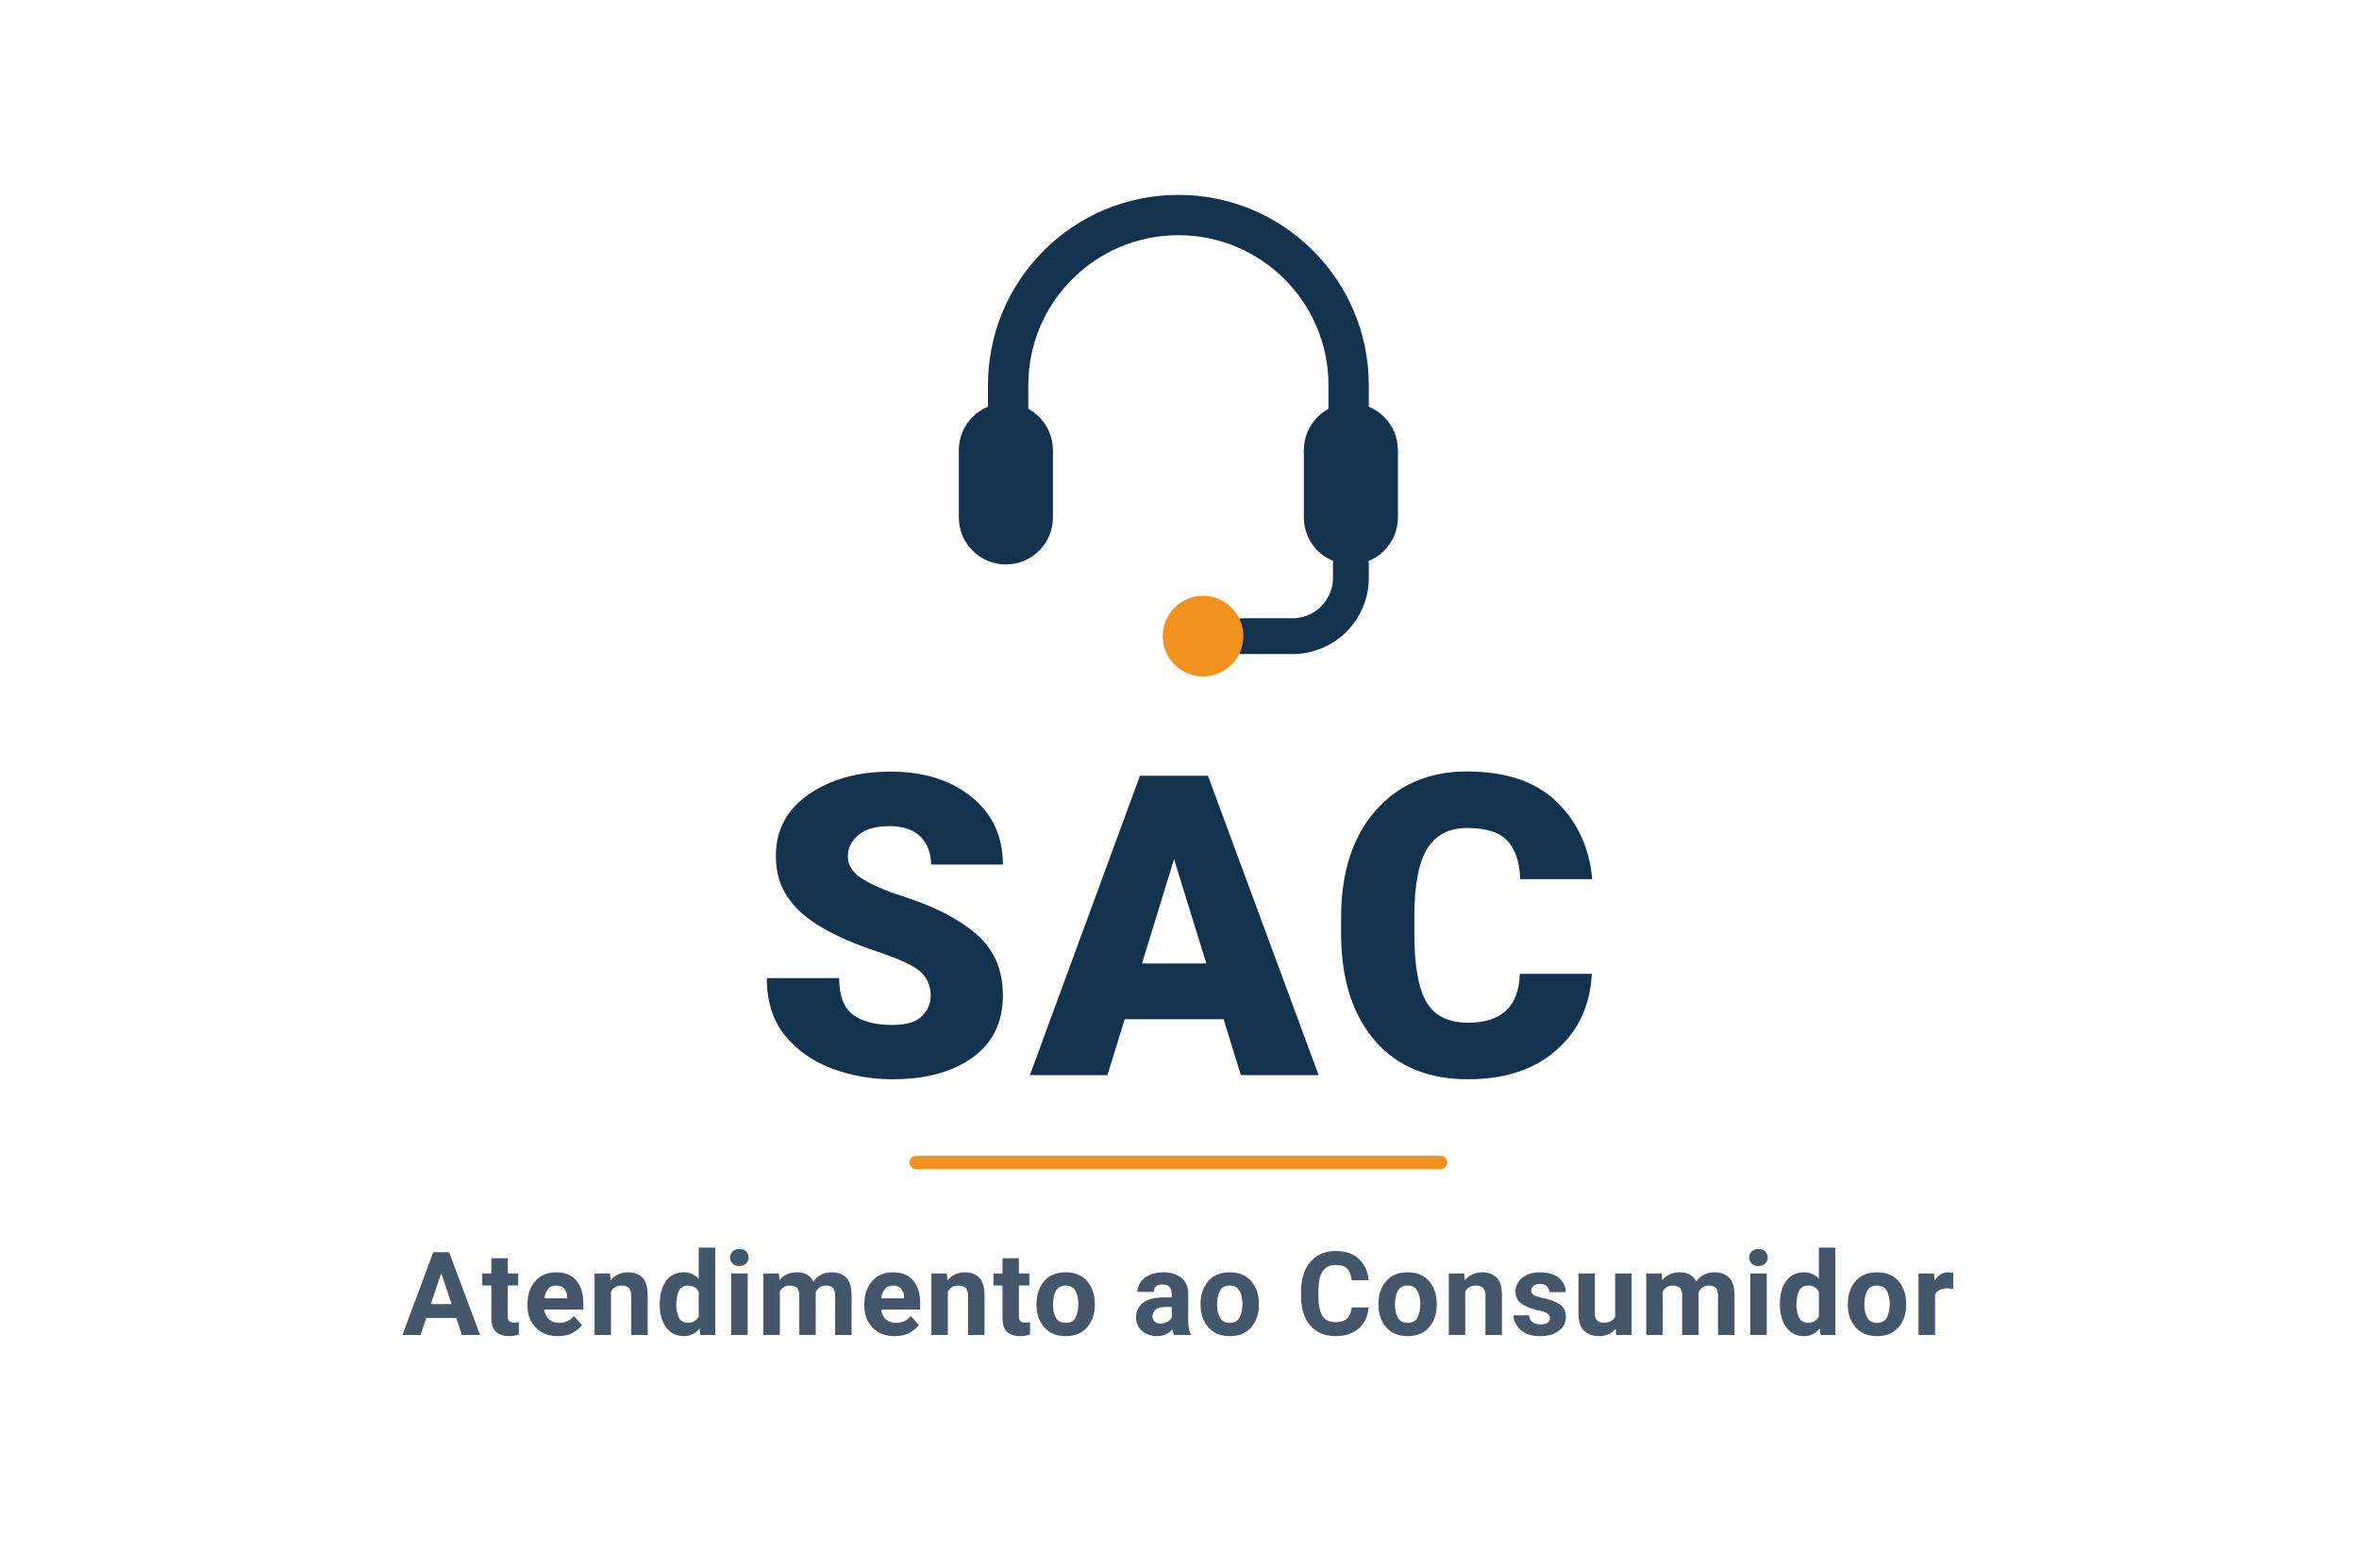
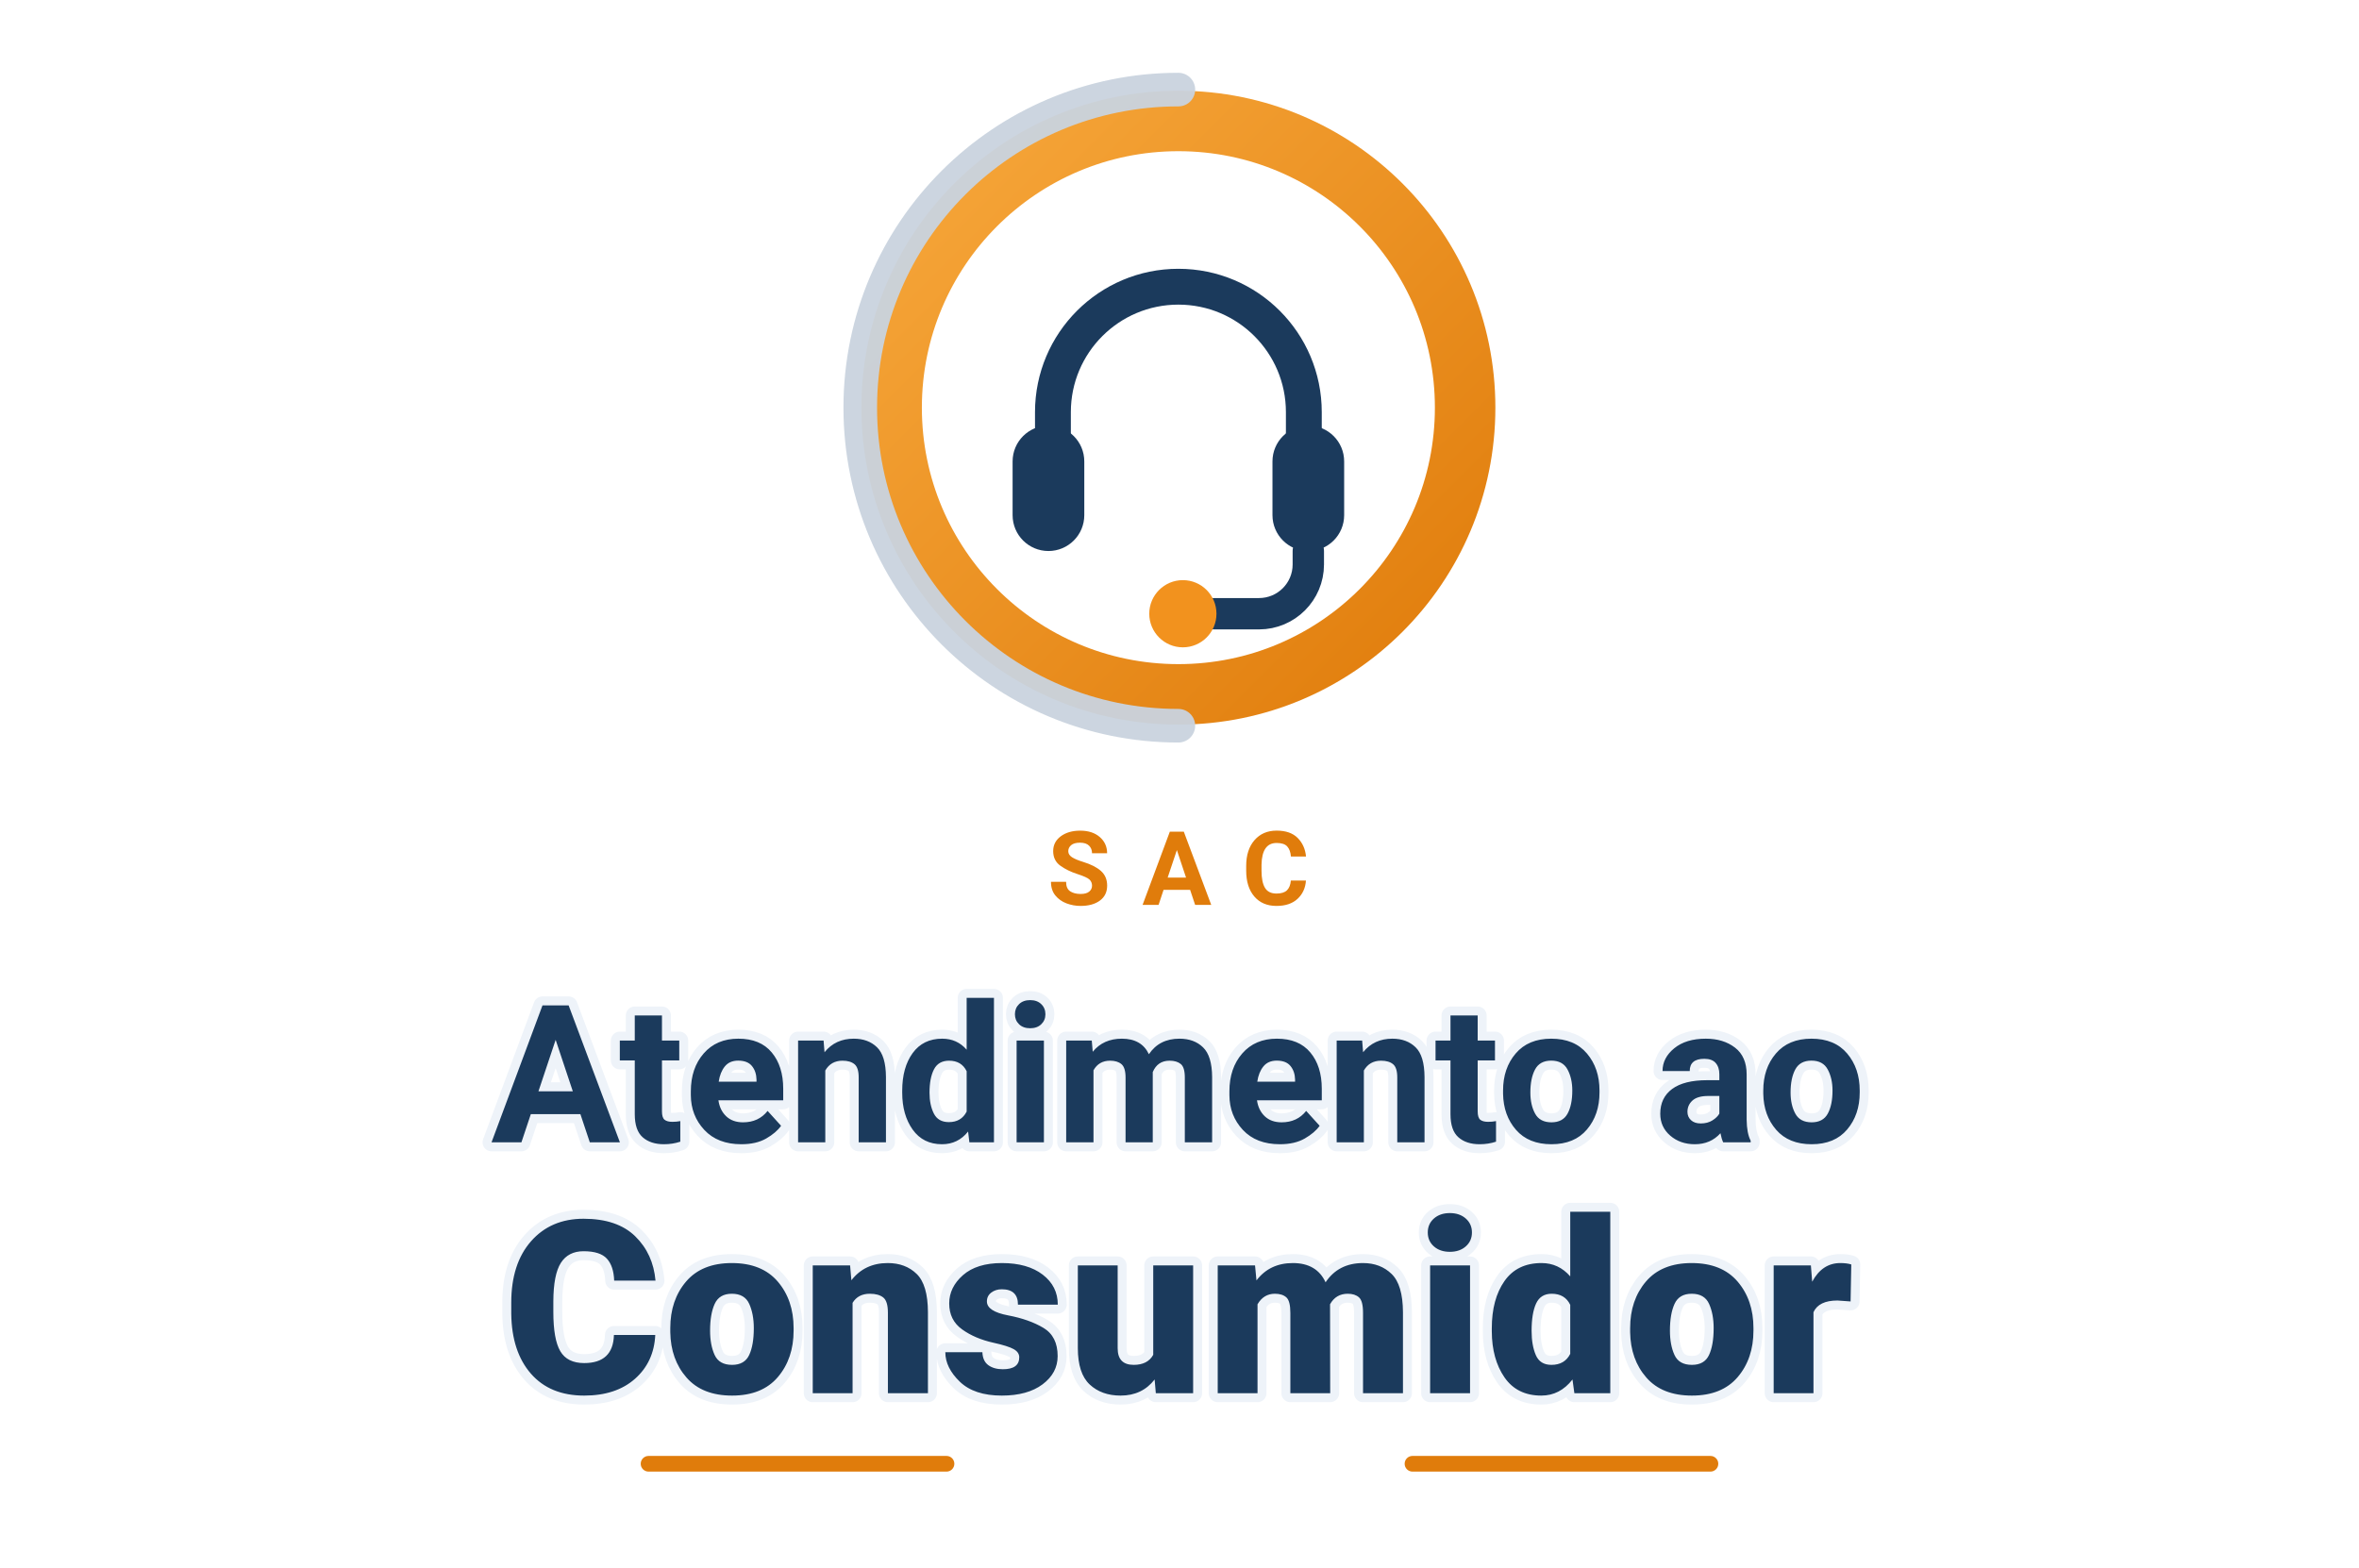
<svg xmlns="http://www.w3.org/2000/svg" viewBox="0 0 1053 700" width="1053" height="700" role="img" aria-label="SAC — Atendimento ao Consumidor">
-   <g transform="translate(526 40)">
-     <g transform="translate(-128 0) scale(1)">
-       <g fill="none" stroke="#12324e" stroke-width="18" stroke-linecap="round">
-         <path d="M52 148v-16a76 76 0 0 1 152 0v16" />
-       </g>
-       <rect x="30" y="140" width="42" height="72" rx="21" fill="#12324e" />
-       <rect x="184" y="140" width="42" height="72" rx="21" fill="#12324e" />
-       <path d="M205 212v6a26 26 0 0 1-26 26h-22" fill="none" stroke="#12324e" stroke-width="16" stroke-linecap="round" />
-       <circle cx="139" cy="244" r="18" fill="#f2921e" />
-     </g>
+   <defs>
+     <linearGradient id="sacRing" x1="0" y1="0" x2="1" y2="1">
+       <stop offset="0" stop-color="#f7a83c" />
+       <stop offset="1" stop-color="#e07c0b" />
+     </linearGradient>
+   </defs>
+   <circle cx="526" cy="182" r="128" fill="none" stroke="url(#sacRing)" stroke-width="27" />
+   <path d="M526 40a142 142 0 1 0 0 284" fill="none" stroke="#c9d3de" stroke-width="15" stroke-linecap="round" opacity=".95" />
+   <g transform="translate(526 182)">
+     <path d="M-56 14v-12a56 56 0 0 1 112 0v12" fill="none" stroke="#1b3a5c" stroke-width="16" stroke-linecap="round" />
+     <rect x="-74" y="8" width="32" height="56" rx="16" fill="#1b3a5c" />
+     <rect x="42" y="8" width="32" height="56" rx="16" fill="#1b3a5c" />
+     <path d="M58 64v6a22 22 0 0 1-22 22H16" fill="none" stroke="#1b3a5c" stroke-width="14" stroke-linecap="round" />
+     <circle cx="2" cy="92" r="15" fill="#f2921e" />
  </g>
-   <text x="526" y="480" text-anchor="middle" fill="#12324e" font-family="system-ui, -apple-system, 'Segoe UI', Roboto, Helvetica, Arial, sans-serif" font-size="188" font-weight="800" letter-spacing="6">SAC</text>
-   <rect x="406" y="516" width="240" height="6" rx="3" fill="#f2921e" />
-   <text x="526" y="596" text-anchor="middle" fill="#44566a" font-family="system-ui, -apple-system, 'Segoe UI', Roboto, Helvetica, Arial, sans-serif" font-size="52" font-weight="600" letter-spacing="1">Atendimento ao Consumidor</text>
+   <text x="526" y="404" text-anchor="middle" fill="#e07c0b" font-family="Poppins, system-ui, -apple-system, 'Segoe UI', Roboto, Helvetica, Arial, sans-serif" font-size="46" font-weight="700" letter-spacing="14">SAC</text>
+   <text x="526" y="510" text-anchor="middle" fill="#1b3a5c" stroke="#eef3f9" stroke-width="8" paint-order="stroke" stroke-linejoin="round" font-family="Poppins, system-ui, -apple-system, 'Segoe UI', Roboto, Helvetica, Arial, sans-serif" font-size="86" font-weight="700">Atendimento ao</text>
+   <text x="526" y="622" text-anchor="middle" fill="#1b3a5c" stroke="#eef3f9" stroke-width="8" paint-order="stroke" stroke-linejoin="round" font-family="Poppins, system-ui, -apple-system, 'Segoe UI', Roboto, Helvetica, Arial, sans-serif" font-size="108" font-weight="800" letter-spacing="1">Consumidor</text>
+   <rect x="286" y="650" width="140" height="7" rx="3.5" fill="#e07c0b" />
+   <rect x="627" y="650" width="140" height="7" rx="3.5" fill="#e07c0b" />
</svg>
